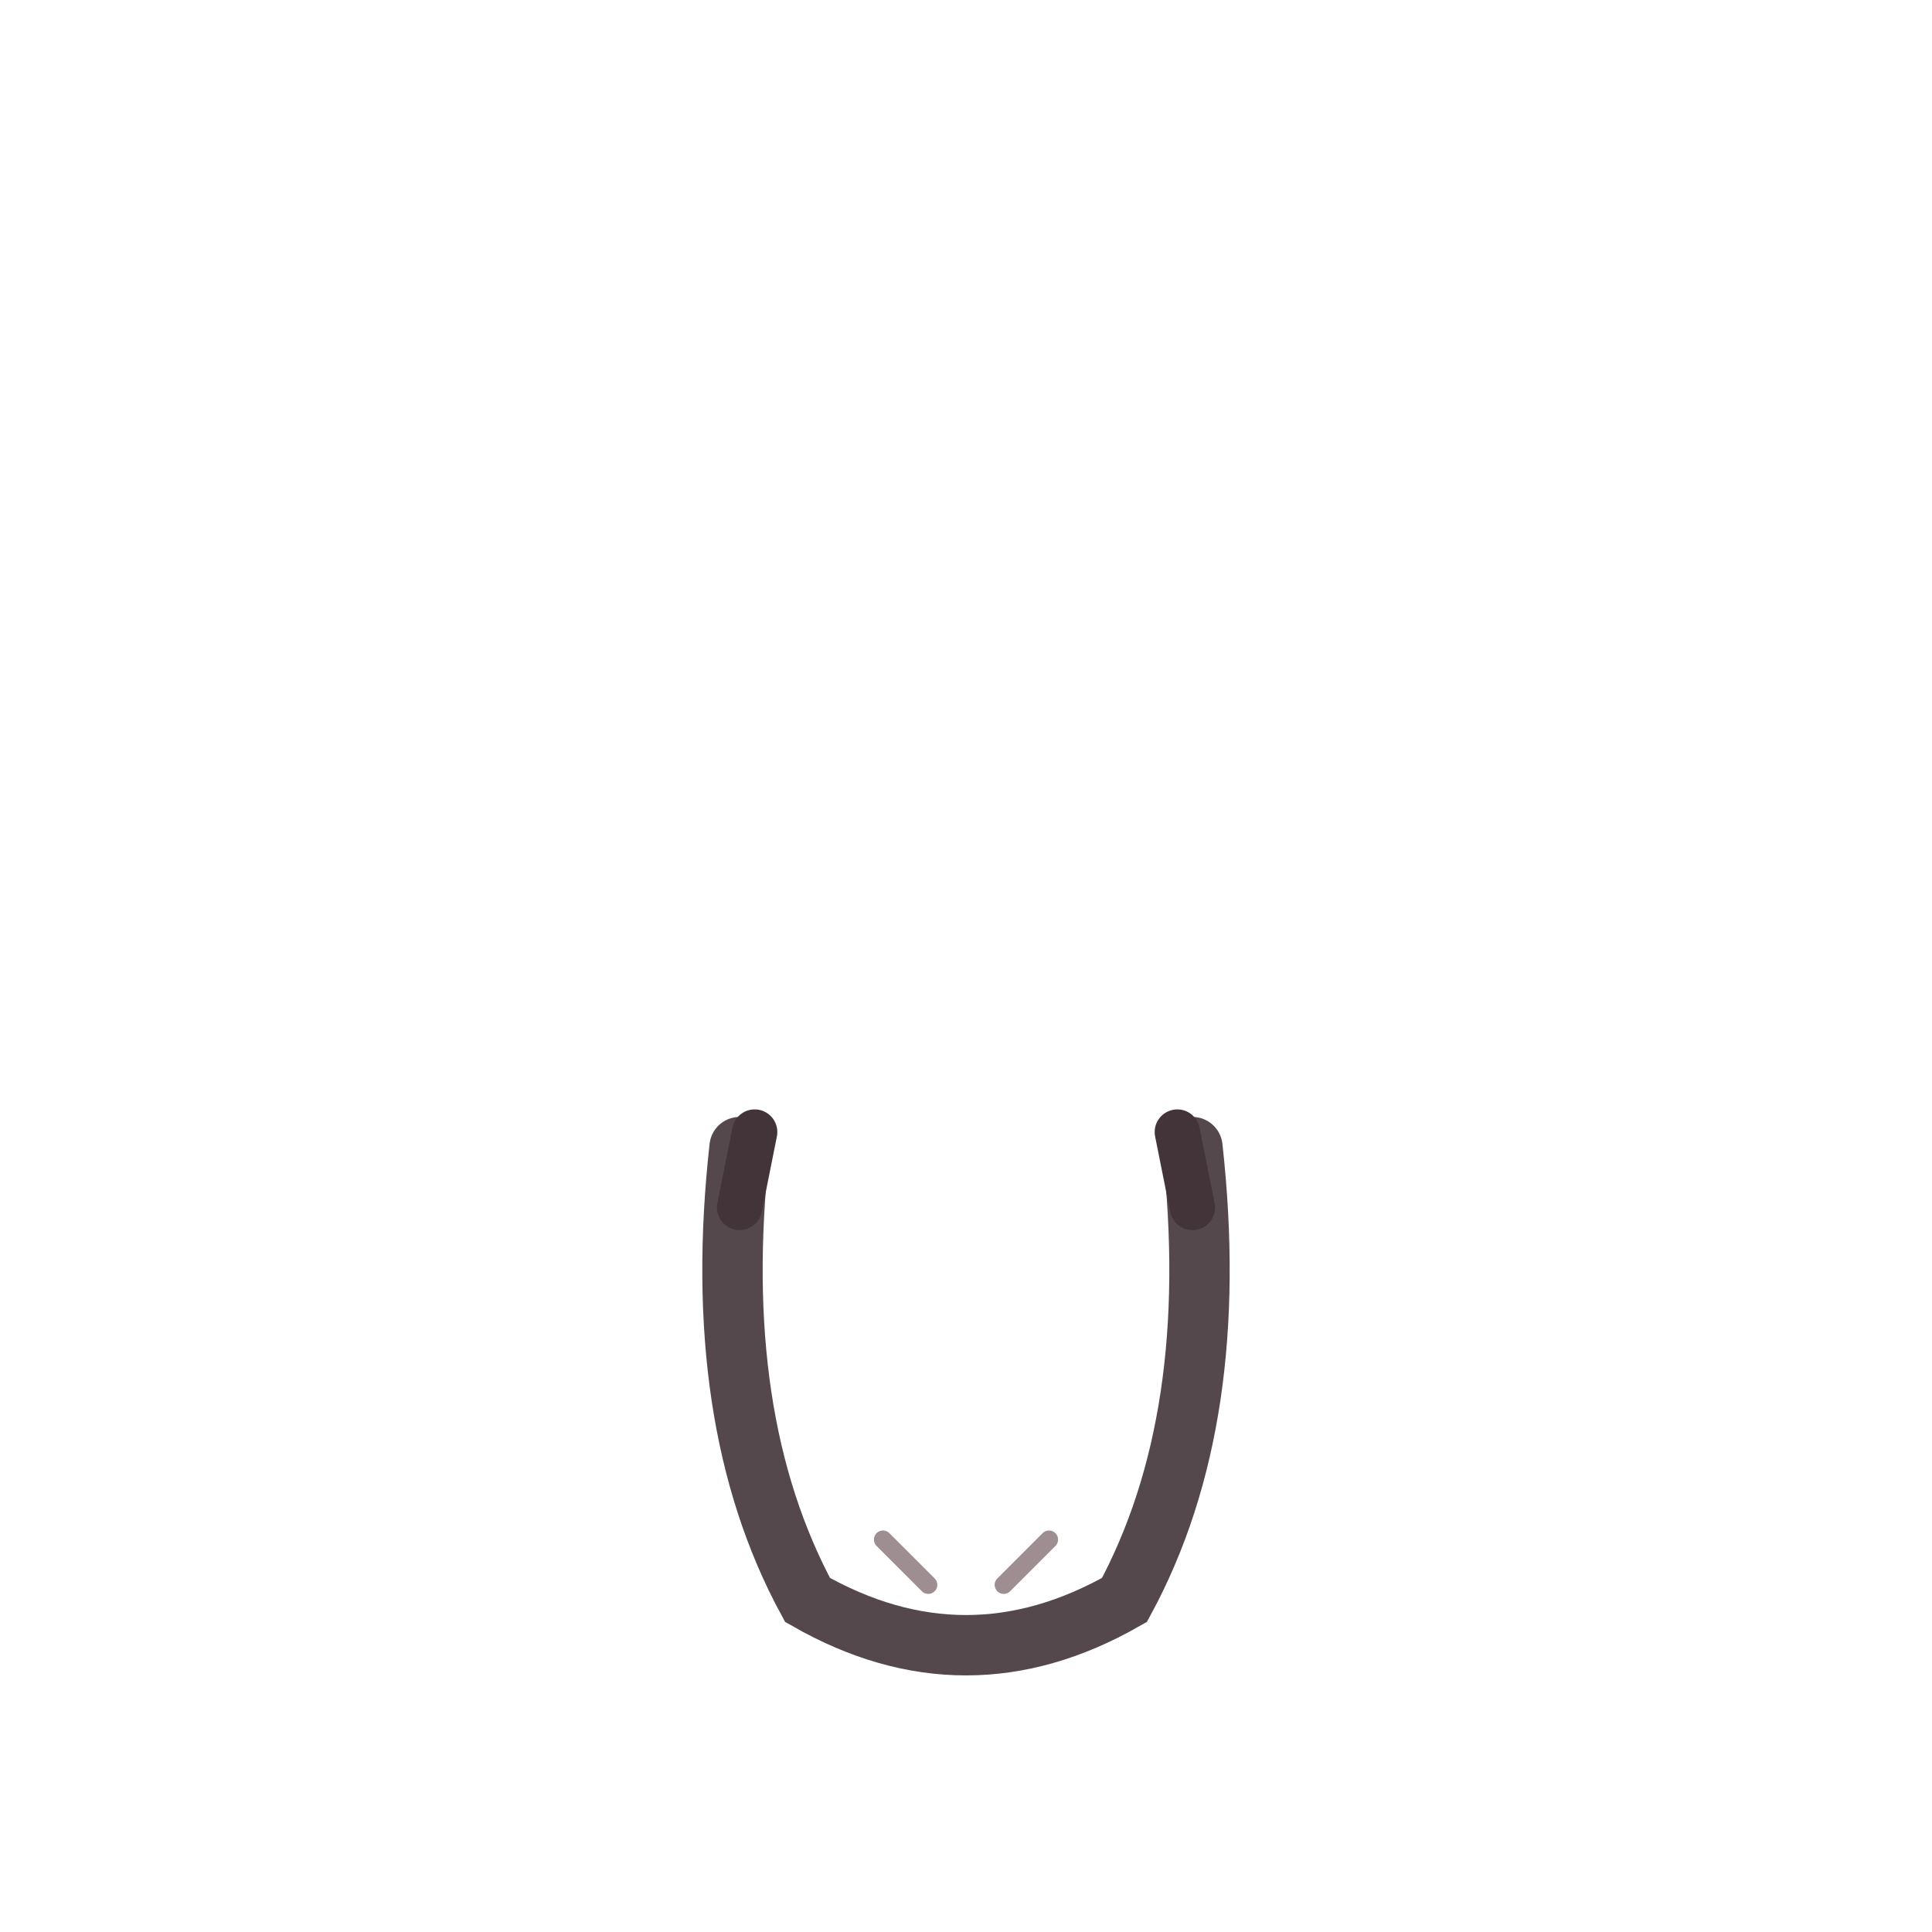
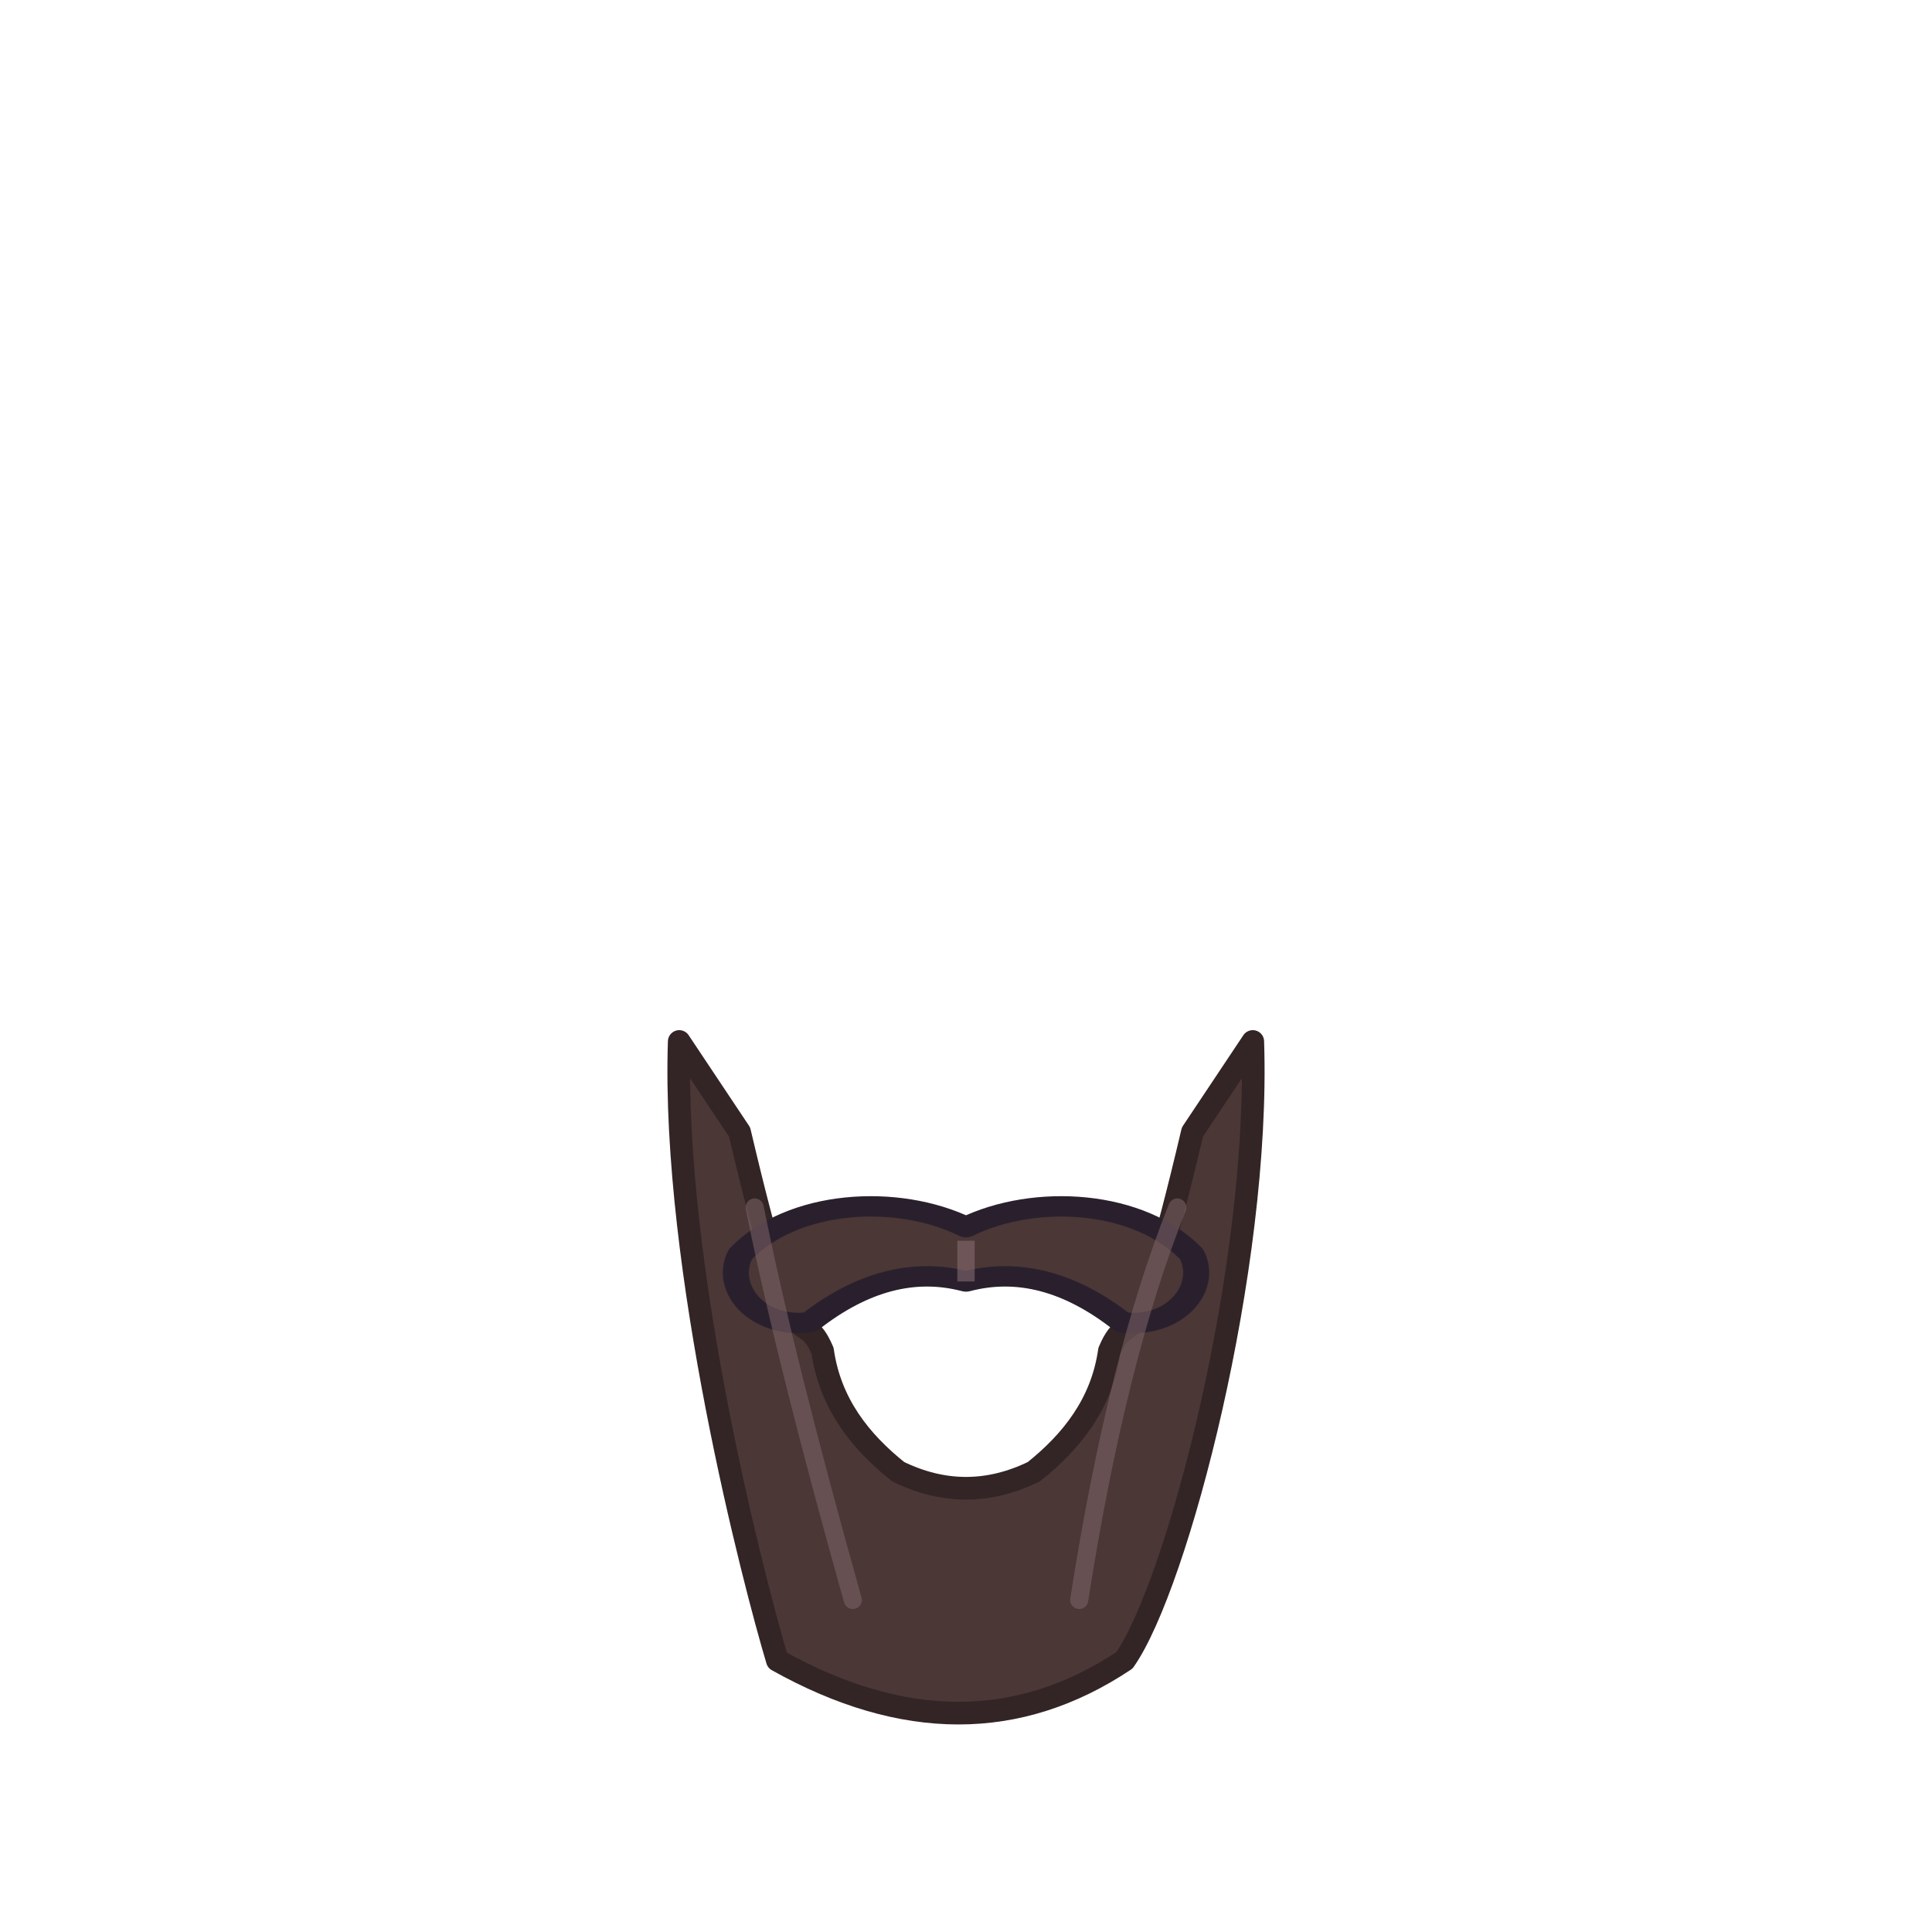
<svg xmlns="http://www.w3.org/2000/svg" viewBox="0 0 256 256" width="256" height="256" fill="none">
-   <g opacity="0.96">
-     <path d="M98 152 Q94 188 107 212 Q128 224 149 212 Q162 188 158 152" stroke="#3b2c31" stroke-width="8" stroke-linecap="round" fill="none" opacity=".9" />
-     <path d="M100 150 l-2 10 M156 150 l2 10" stroke="#3b2c31" stroke-width="6" stroke-linecap="round" />
-     <path d="M117 204 l6 6 M139 204 l-6 6" stroke="#6f565c" stroke-width="2.4" stroke-linecap="round" opacity=".7" />
+   <g opacity="0.97">
+     <path d="M90 138     C89 168 100 210 103 220     Q128 234 149 220     C156 210 167 168 166 138     L158 150     C150 184 150 172 147 179     C146 186 142 191 137 195     Q128 199.4 119 195     C114 191 110 186 109 179     C106 172 106 184 98 150Z" fill="#453130" stroke="#2d1f1f" stroke-width="3" stroke-linejoin="round" />
+     <g transform="translate(128 168) scale(1.15 0.9) translate(-128 -168)">
+       <path d="M128 162 C120 157 108 158 102 166 C100 171 104 177 110 176 C116 170 122 168 128 170 C134 168 140 170 146 176 C152 177 156 171 154 166 C148 158 136 157 128 162Z" fill="#453130" stroke="#241a27" stroke-width="3" stroke-linejoin="round" />
+       <path d="M128 164 V170" stroke="#82666a" stroke-width="2" opacity=".6" />
+     </g>
+     <path d="M100 160 Q104 180 113 212 M156 160 Q148 180 143 212" stroke="#82666a" stroke-width="2.4" fill="none" opacity=".5" stroke-linecap="round" />
  </g>
</svg>
